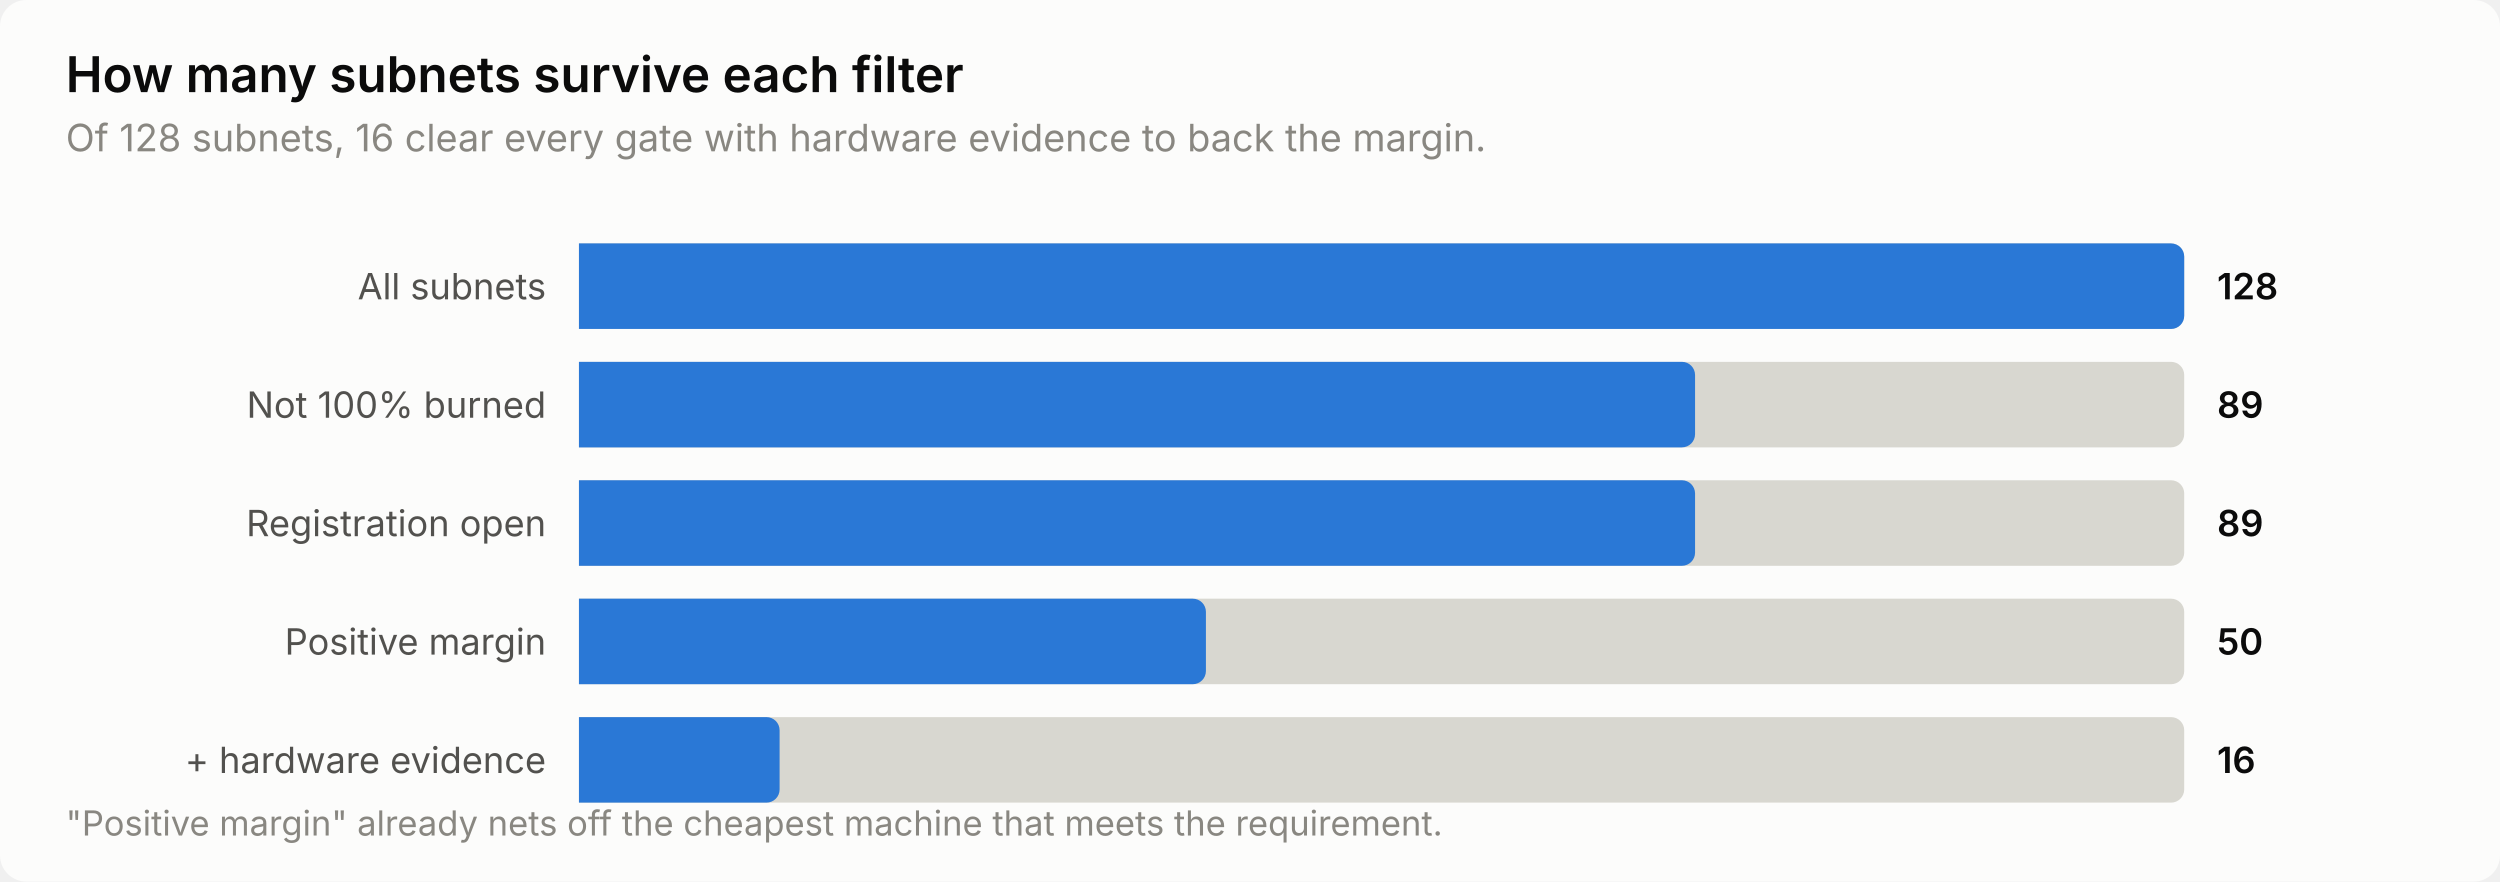
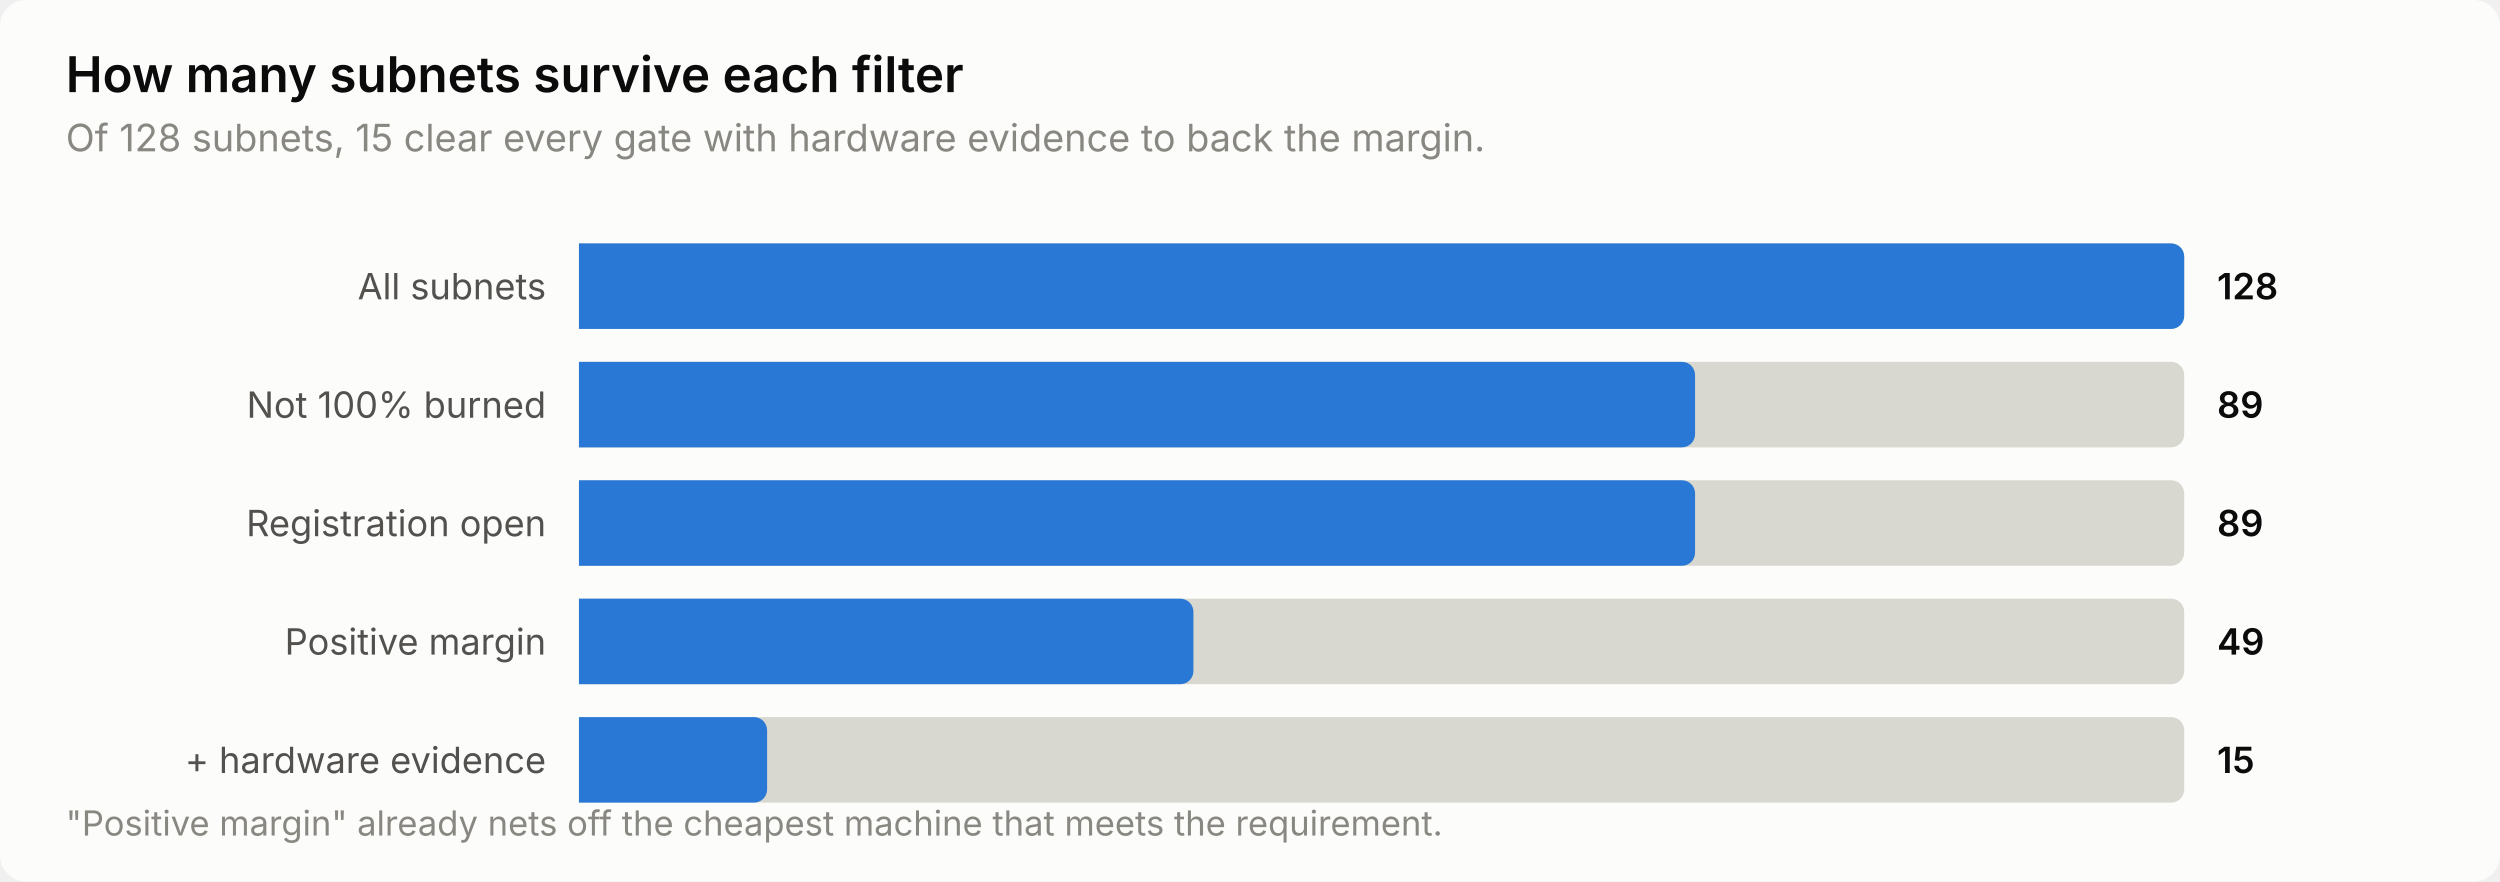
<svg xmlns="http://www.w3.org/2000/svg" width="760" height="268" viewBox="0 0 760 268" role="img" aria-label="How many subnets survive each filter">
  <style>
    text { font-family: system-ui, -apple-system, 'Segoe UI', sans-serif; }
    .t-title { font-size: 15px; font-weight: 600; }
    .t-sub { font-size: 11.5px; }
    .t-lab { font-size: 11px; }
    .t-val { font-size: 11px; font-weight: 600; font-variant-numeric: tabular-nums; }
    .t-tick { font-size: 10.5px; font-variant-numeric: tabular-nums; }

    .surface { fill: #fcfcfb; }
    .ink { fill: #0b0b0b; }
    .ink2 { fill: #52514e; }
    .muted { fill: #898781; }
    .grid { stroke: #e1e0d9; }
    .axis { stroke: #c3c2b7; }
    .accent { fill: #2a78d6; }
    .critical { fill: #d03b3b; }
    .deemph { fill: #d8d7d0; }

    @media (prefers-color-scheme: dark) {
      .surface { fill: #1a1a19; }
      .ink { fill: #ffffff; }
      .ink2 { fill: #c3c2b7; }
      .muted { fill: #898781; }
      .grid { stroke: #2c2c2a; }
      .axis { stroke: #383835; }
      .accent { fill: #3987e5; }
      .deemph { fill: #3a3a37; }
    }
</style>
  <rect class="surface" width="760" height="268" rx="8" />
  <text class="ink t-title" x="20" y="28">How many subnets survive each filter</text>
-   <text class="muted t-sub" x="20" y="46">Of 128 subnets, 16 clear every gate with hardware evidence to back the margin.</text>
+   <text class="muted t-sub" x="20" y="46">Of 128 subnets, 15 clear every gate with hardware evidence to back the margin.</text>
  <text class="ink2 t-lab" x="166" y="91" text-anchor="end">All subnets</text>
  <path class="deemph" d="M176.0,74.0 H660.0 a4.0,4.0 0 0 1 4.0,4.0 V96.0 a4.0,4.0 0 0 1 -4.0,4.0 H176.0 Z" />
  <path class="accent" d="M176.0,74.0 H660.0 a4.0,4.0 0 0 1 4.0,4.0 V96.0 a4.0,4.0 0 0 1 -4.0,4.0 H176.0 Z" />
  <text class="ink t-val" x="674" y="91">128</text>
  <text class="ink2 t-lab" x="166" y="127" text-anchor="end">Not 100% burned</text>
  <path class="deemph" d="M176.0,110.0 H660.0 a4.0,4.0 0 0 1 4.0,4.0 V132.0 a4.0,4.0 0 0 1 -4.0,4.0 H176.0 Z" />
  <path class="accent" d="M176.0,110.0 H511.3 a4.0,4.0 0 0 1 4.0,4.0 V132.0 a4.0,4.0 0 0 1 -4.0,4.0 H176.0 Z" />
  <text class="ink t-val" x="674" y="127">89</text>
  <text class="ink2 t-lab" x="166" y="163" text-anchor="end">Registration open</text>
  <path class="deemph" d="M176.0,146.0 H660.0 a4.0,4.0 0 0 1 4.0,4.0 V168.0 a4.0,4.0 0 0 1 -4.0,4.0 H176.0 Z" />
  <path class="accent" d="M176.0,146.0 H511.3 a4.0,4.0 0 0 1 4.0,4.0 V168.0 a4.0,4.0 0 0 1 -4.0,4.0 H176.0 Z" />
  <text class="ink t-val" x="674" y="163">89</text>
  <text class="ink2 t-lab" x="166" y="199" text-anchor="end">Positive margin</text>
  <path class="deemph" d="M176.0,182.0 H660.0 a4.0,4.0 0 0 1 4.0,4.0 V204.0 a4.0,4.0 0 0 1 -4.0,4.0 H176.0 Z" />
-   <path class="accent" d="M176.0,182.0 H362.6 a4.0,4.0 0 0 1 4.0,4.0 V204.0 a4.0,4.0 0 0 1 -4.0,4.0 H176.0 Z" />
-   <text class="ink t-val" x="674" y="199">50</text>
+   <path class="accent" d="M176.0,182.0 H358.8 a4.0,4.0 0 0 1 4.0,4.0 V204.0 a4.0,4.0 0 0 1 -4.0,4.0 H176.0 Z" />
+   <text class="ink t-val" x="674" y="199">49</text>
  <text class="ink2 t-lab" x="166" y="235" text-anchor="end">+ hardware evidence</text>
  <path class="deemph" d="M176.0,218.0 H660.0 a4.0,4.0 0 0 1 4.0,4.0 V240.0 a4.0,4.0 0 0 1 -4.0,4.0 H176.0 Z" />
-   <path class="accent" d="M176.0,218.0 H233.0 a4.0,4.0 0 0 1 4.0,4.0 V240.0 a4.0,4.0 0 0 1 -4.0,4.0 H176.0 Z" />
-   <text class="ink t-val" x="674" y="235">16</text>
+   <path class="accent" d="M176.0,218.0 H229.2 a4.0,4.0 0 0 1 4.0,4.0 V240.0 a4.0,4.0 0 0 1 -4.0,4.0 H176.0 Z" />
+   <text class="ink t-val" x="674" y="235">15</text>
  <text class="muted t-tick" x="20" y="254">"Positive margin" already nets off the cheapest machine that meets the requirement.</text>
</svg>
